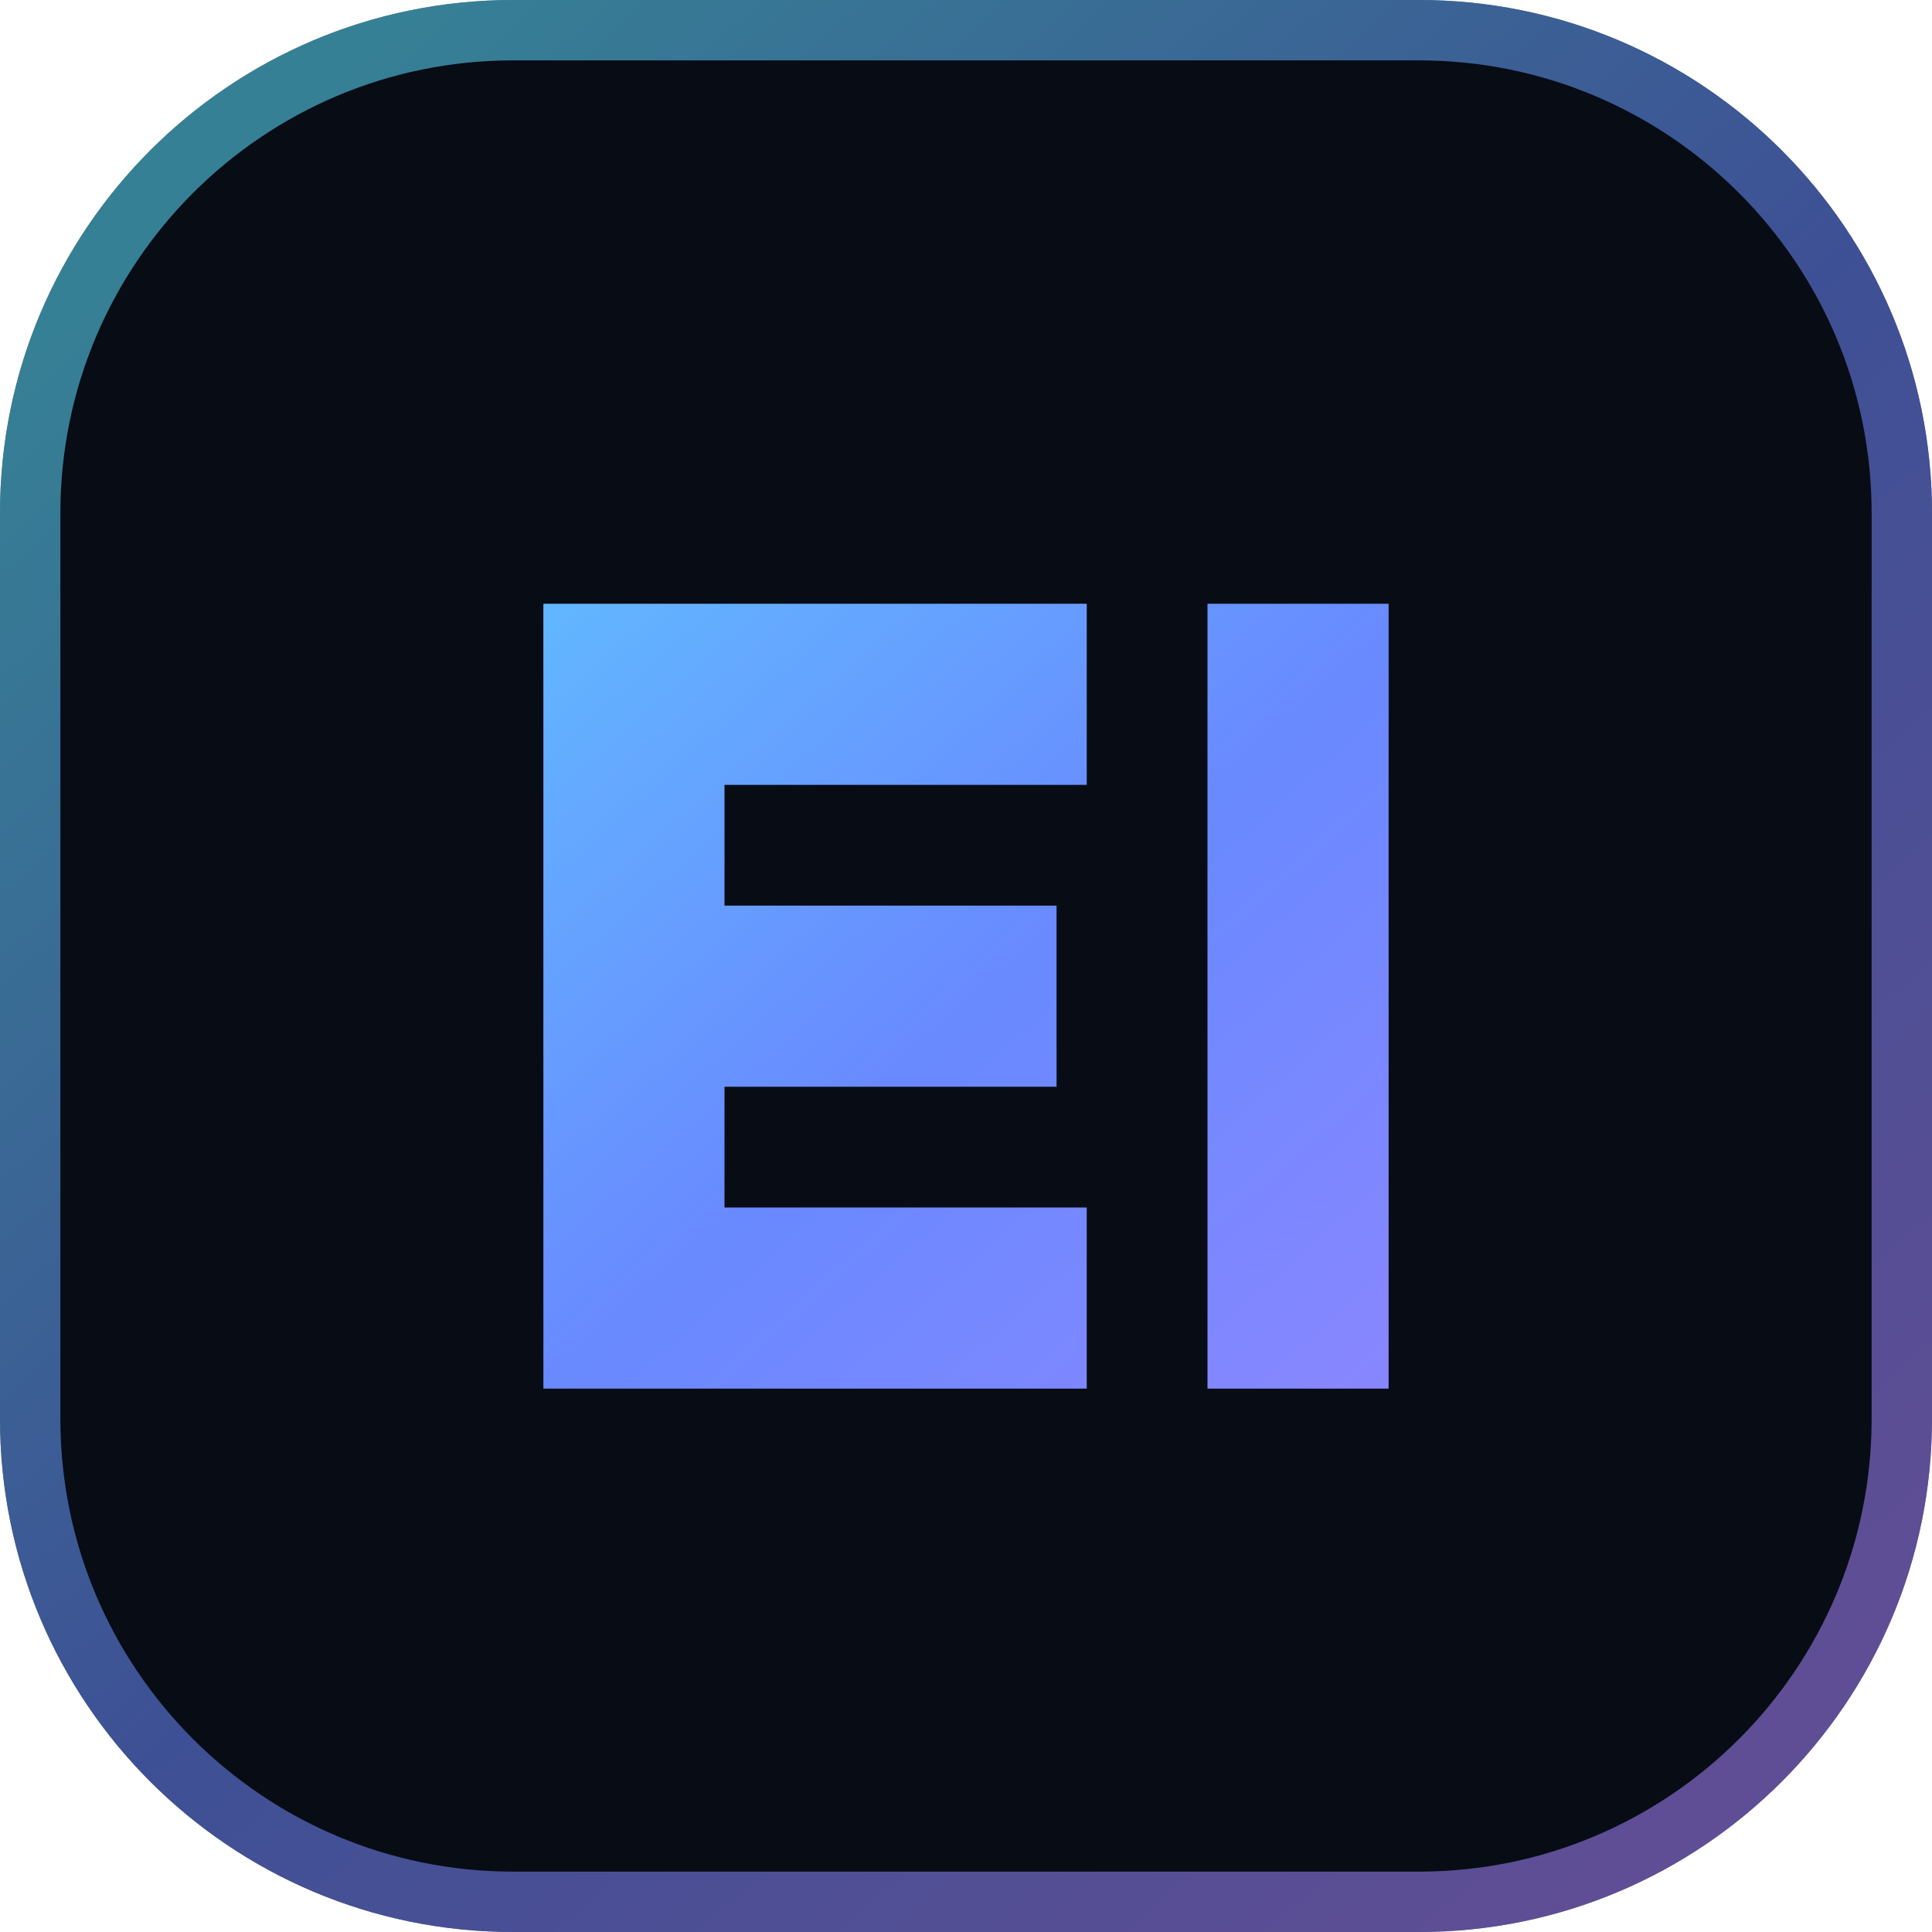
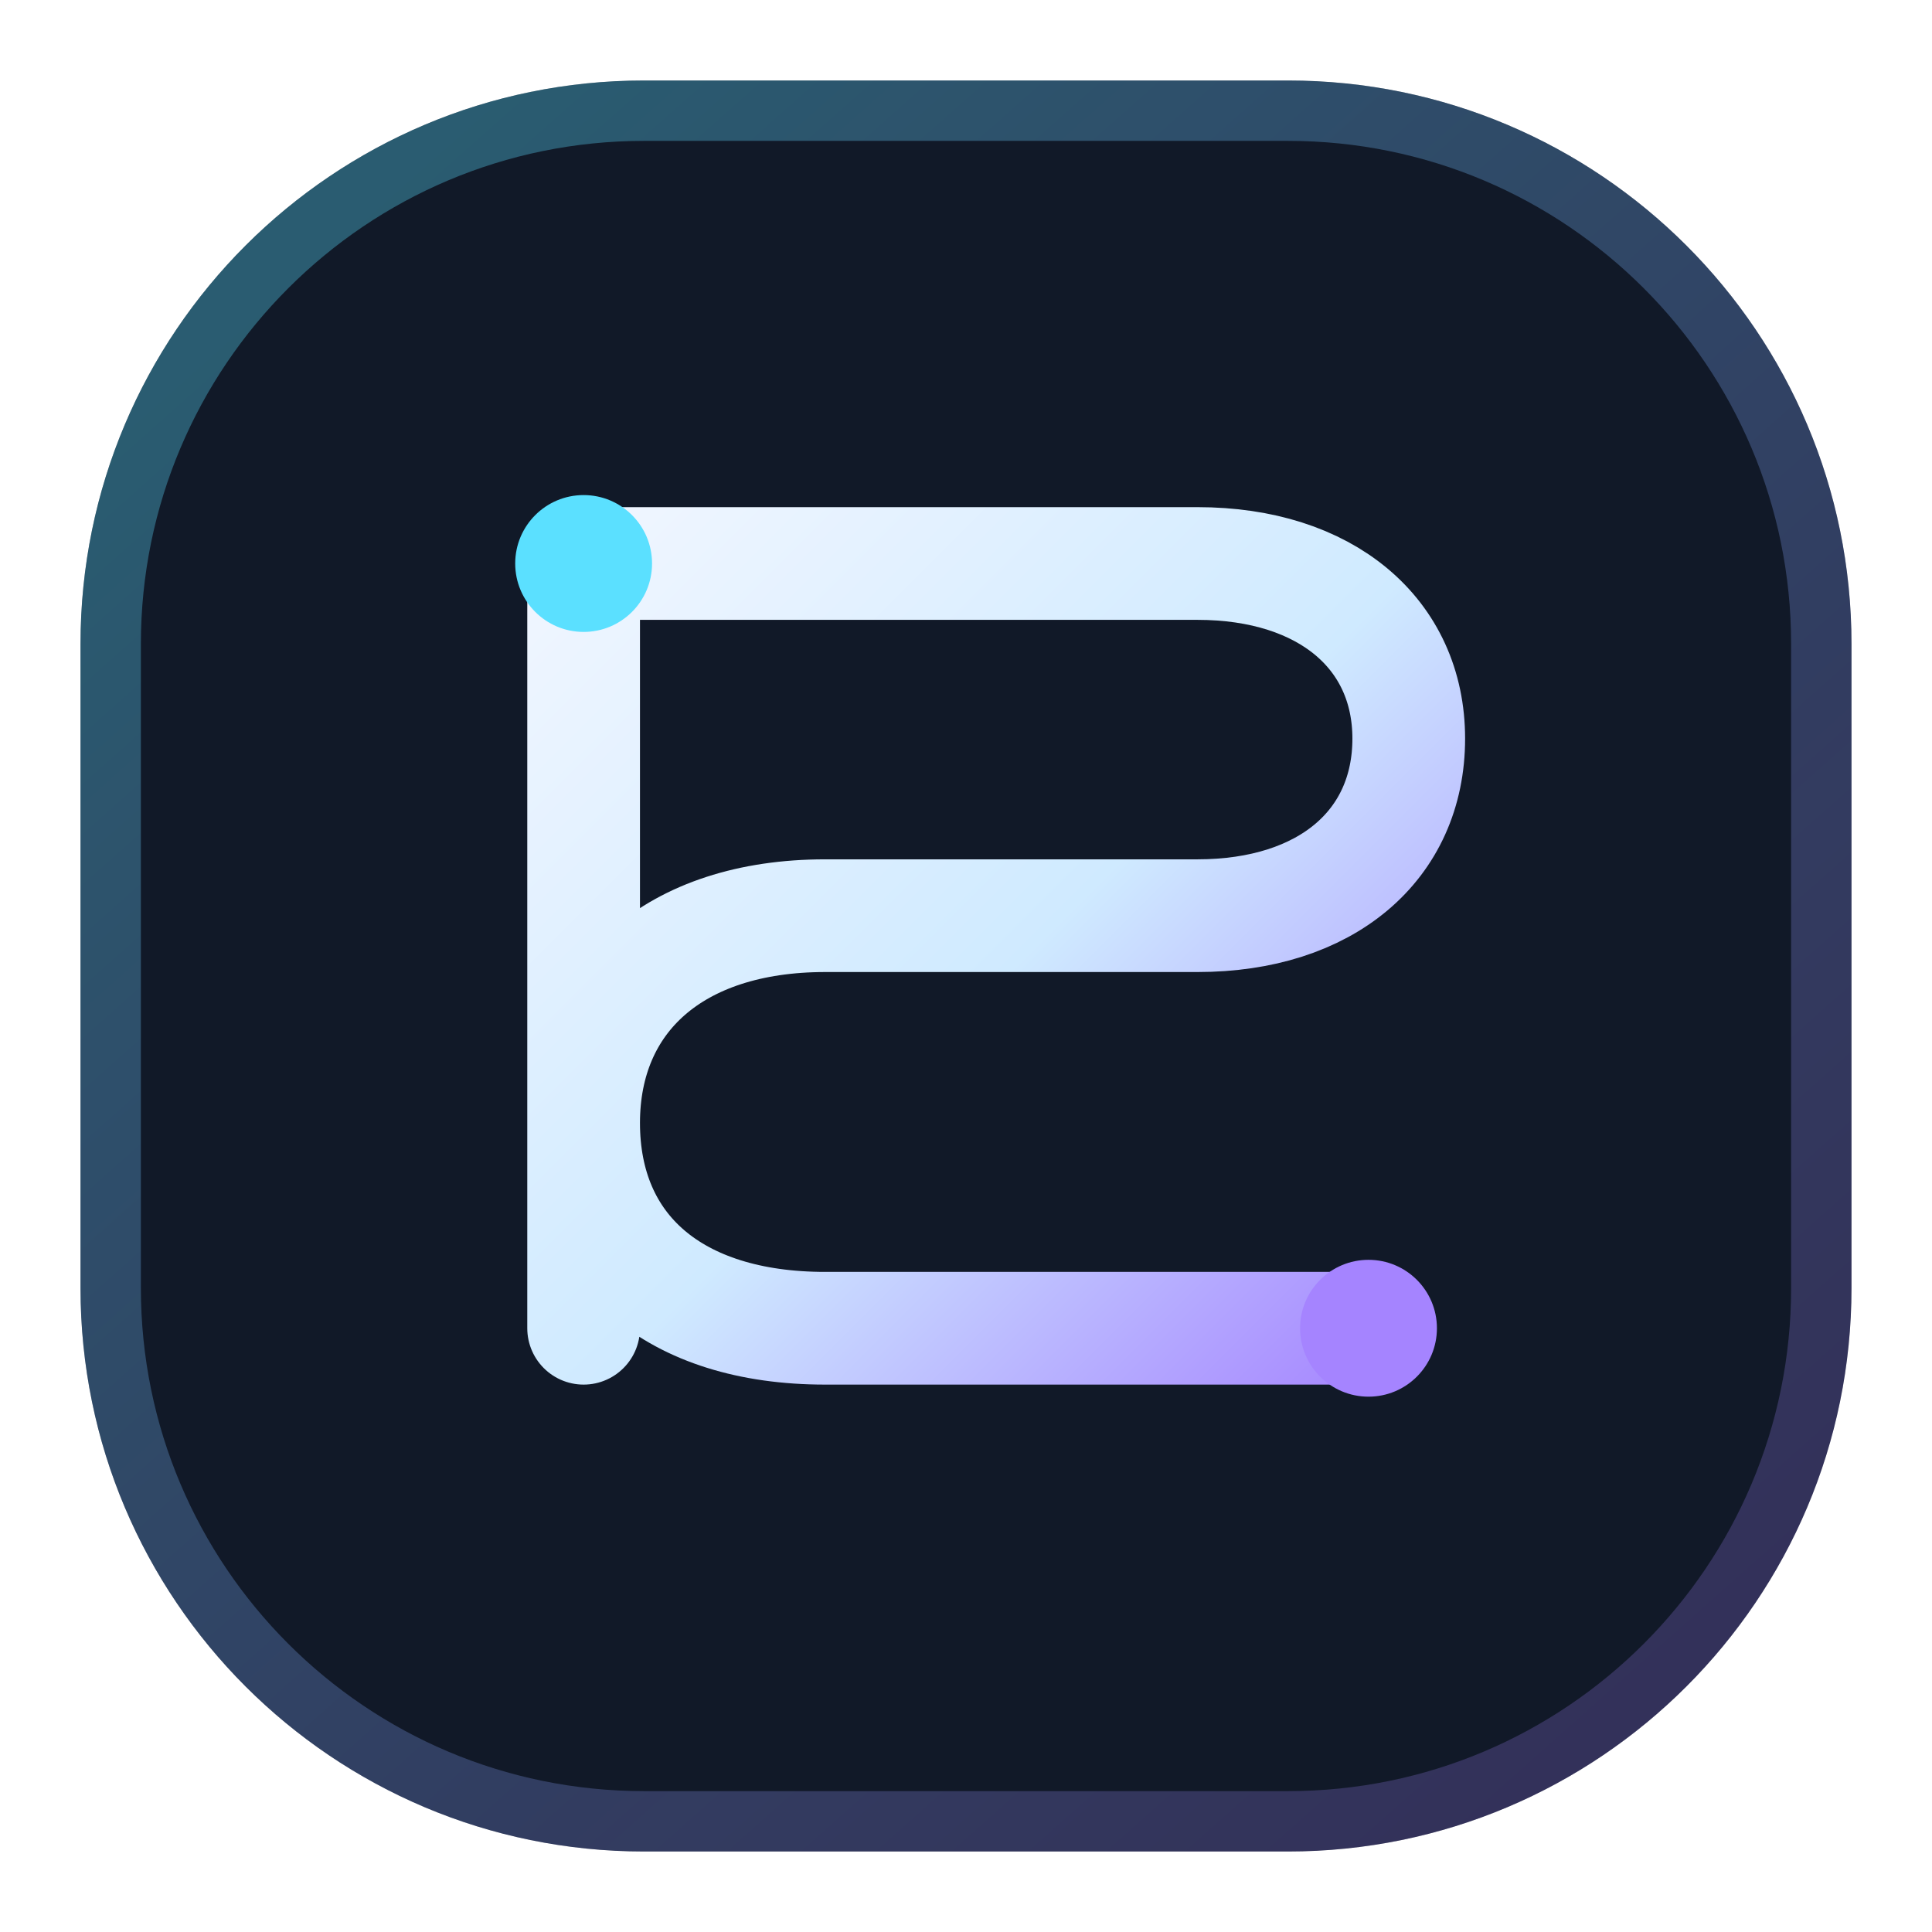
- <svg xmlns="http://www.w3.org/2000/svg" viewBox="0 0 64 64">
+ <svg xmlns="http://www.w3.org/2000/svg" viewBox="0 0 48 48">
  <defs>
-     <linearGradient id="g" x1="8" y1="5" x2="56" y2="59" gradientUnits="userSpaceOnUse">
-       <stop stop-color="#5be0ff" />
-       <stop offset="0.52" stop-color="#6989ff" />
+     <linearGradient id="rim" x1="8" y1="6" x2="40" y2="42" gradientUnits="userSpaceOnUse">
+       <stop stop-color="#5be0ff" stop-opacity=".8" />
+       <stop offset="1" stop-color="#a584ff" stop-opacity=".55" />
+     </linearGradient>
+     <linearGradient id="mark" x1="13" y1="12" x2="35" y2="34" gradientUnits="userSpaceOnUse">
+       <stop stop-color="#f4f7ff" />
+       <stop offset=".55" stop-color="#cfeaff" />
      <stop offset="1" stop-color="#a584ff" />
    </linearGradient>
  </defs>
-   <rect width="64" height="64" rx="17" fill="#080c15" />
-   <rect x="1" y="1" width="62" height="62" rx="16" fill="none" stroke="url(#g)" stroke-opacity=".55" stroke-width="2" />
-   <path d="M18 20h18v6H24v4h11v6H24v4h12v6H18V20Zm22 0h6v26h-6V20Z" fill="url(#g)" />
+   <rect x="2" y="2" width="44" height="44" rx="14" fill="#111928" />
+   <rect x="2.75" y="2.75" width="42.5" height="42.5" rx="13.25" fill="none" stroke="url(#rim)" stroke-opacity=".42" stroke-width="1.5" />
+   <path d="M14.5 33V14h15.25c3.2 0 5.25 1.75 5.25 4.35 0 2.65-2.05 4.4-5.25 4.4H20.5c-3.75 0-6 2.05-6 5.15 0 3.15 2.25 5.1 6 5.1H34" fill="none" stroke="url(#mark)" stroke-width="2.8" stroke-linecap="round" stroke-linejoin="round" />
+   <circle cx="14.5" cy="14" r="1.7" fill="#5be0ff" />
+   <circle cx="34" cy="33" r="1.7" fill="#a584ff" />
</svg>
